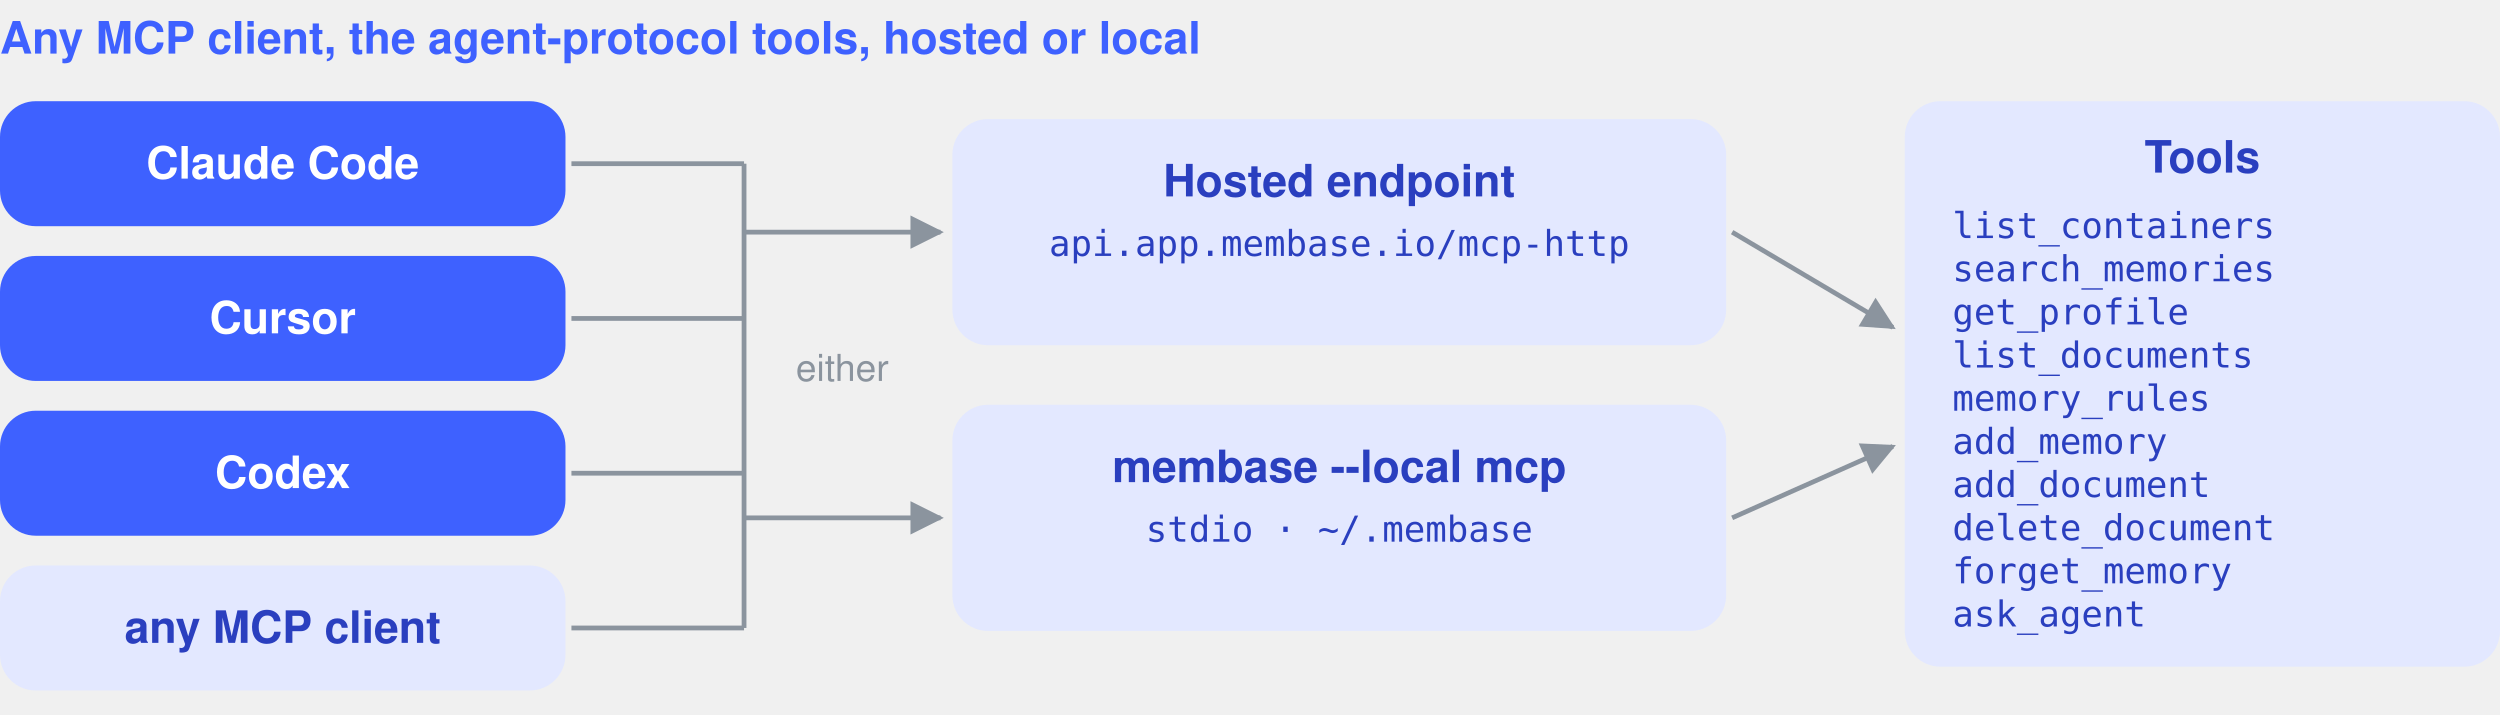
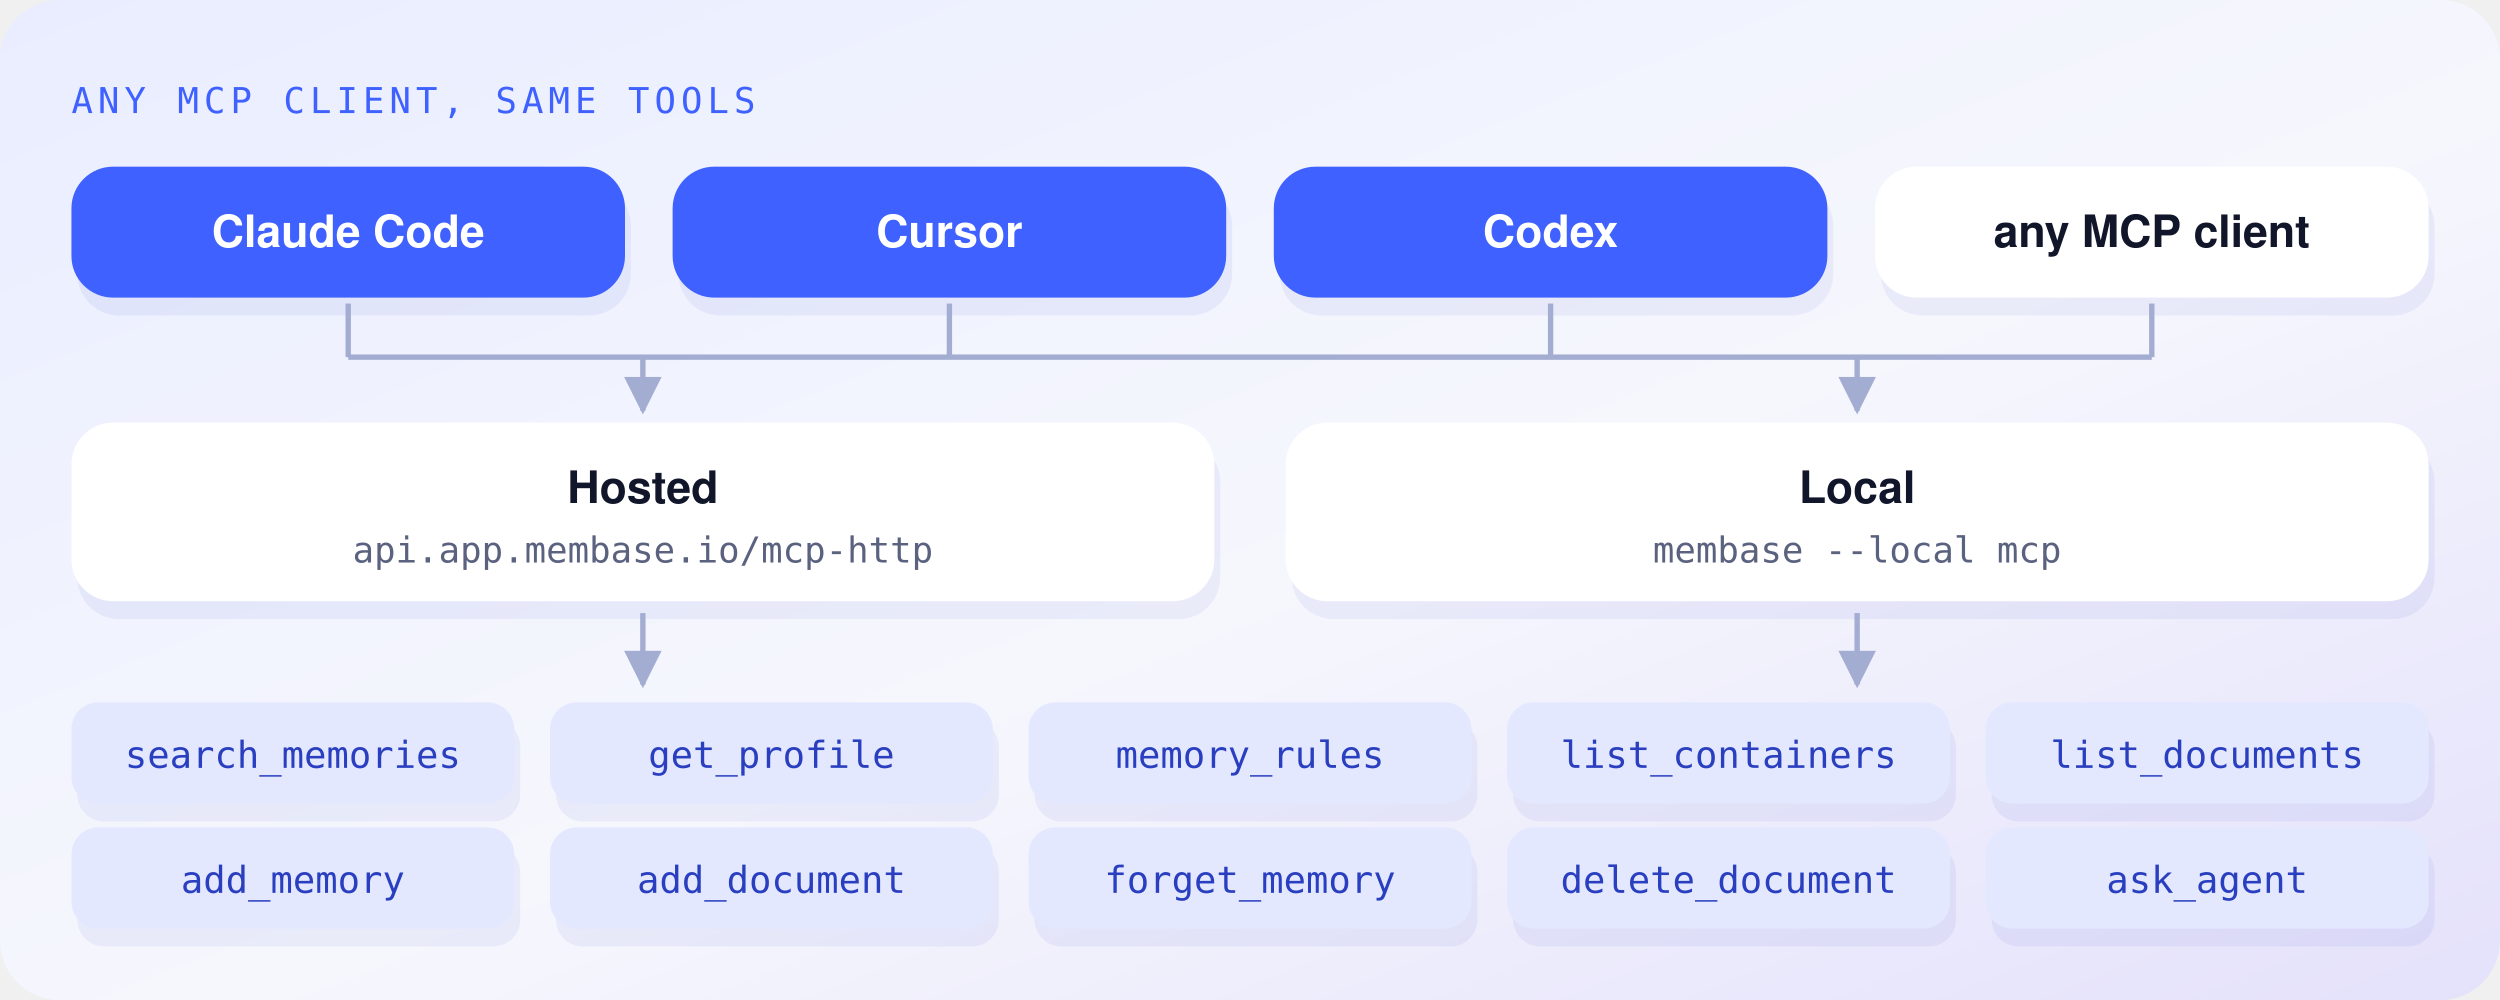
- <svg xmlns="http://www.w3.org/2000/svg" width="840" height="240" viewBox="0 0 840 240" role="img" aria-label="MCP clients, hosted or local server, same tools">
+ <svg xmlns="http://www.w3.org/2000/svg" width="840" height="336" viewBox="0 0 840 336" role="img" aria-label="MCP clients, hosted or local server, same tools">
  <defs>
    <marker id="a" viewBox="0 0 10 10" refX="9" refY="5" markerWidth="7" markerHeight="7" orient="auto-start-reverse">
-       <path d="M0 0L10 5L0 10z" fill="#8B949E" />
+       <path d="M0 0L10 5L0 10z" fill="#A3ACD1" />
    </marker>
+     <linearGradient id="p" x1="0" y1="0" x2="1" y2="1">
+       <stop offset="0" stop-color="#E9EDFF" />
+       <stop offset=".55" stop-color="#F6F7FD" />
+       <stop offset="1" stop-color="#E4E1FB" />
+     </linearGradient>
  </defs>
-   <style>text{font-family:-apple-system, BlinkMacSystemFont, "Segoe UI", Helvetica, Arial, sans-serif;fill:#8B949E} .t{font-size:15px;font-weight:600;fill:#3E61FF} .h{font-size:15px;font-weight:700} .s{font-size:12.5px} .m{font-family:ui-monospace, SFMono-Regular, Menlo, Consolas, monospace;font-size:12px} .w{fill:#FFFFFF} .k{fill:#2A3FBF}</style>
-   <text class="t" x="0" y="18">Any MCP client, the agent-protocol tools, hosted or local</text>
-   <rect x="0" y="34" width="190" height="42" rx="12" fill="#3E61FF" />
-   <text class="h w" x="95.0" y="60.0" text-anchor="middle">Claude Code</text>
-   <rect x="0" y="86" width="190" height="42" rx="12" fill="#3E61FF" />
-   <text class="h w" x="95.0" y="112.0" text-anchor="middle">Cursor</text>
-   <rect x="0" y="138" width="190" height="42" rx="12" fill="#3E61FF" />
-   <text class="h w" x="95.0" y="164.0" text-anchor="middle">Codex</text>
-   <rect x="0" y="190" width="190" height="42" rx="12" fill="#E3E8FF" />
-   <text class="h k" x="95.0" y="216.0" text-anchor="middle">any MCP client</text>
-   <rect x="320" y="40" width="260" height="76" rx="12" fill="#E3E8FF" />
-   <text class="h k" x="450.0" y="66" text-anchor="middle">Hosted endpoint</text>
-   <text class="m k" x="450.0" y="86" text-anchor="middle">api.app.membase.io/mcp-http</text>
-   <rect x="320" y="136" width="260" height="76" rx="12" fill="#E3E8FF" />
-   <text class="h k" x="450.0" y="162" text-anchor="middle">membase --local mcp</text>
-   <text class="m k" x="450.0" y="182" text-anchor="middle">stdio · ~/.membase</text>
-   <line x1="192" y1="55" x2="250" y2="55" stroke="#8B949E" stroke-width="1.6" />
-   <line x1="192" y1="107" x2="250" y2="107" stroke="#8B949E" stroke-width="1.6" />
-   <line x1="192" y1="159" x2="250" y2="159" stroke="#8B949E" stroke-width="1.6" />
-   <line x1="192" y1="211" x2="250" y2="211" stroke="#8B949E" stroke-width="1.6" />
-   <line x1="250" y1="55" x2="250" y2="211" stroke="#8B949E" stroke-width="1.6" />
-   <line x1="250" y1="78" x2="316" y2="78" stroke="#8B949E" stroke-width="1.6" marker-end="url(#a)" />
-   <line x1="250" y1="174" x2="316" y2="174" stroke="#8B949E" stroke-width="1.6" marker-end="url(#a)" />
-   <text class="s" x="283" y="128" text-anchor="middle">either</text>
-   <rect x="640" y="34" width="200" height="190" rx="12" fill="#E3E8FF" />
-   <text class="h k" x="740" y="58" text-anchor="middle">Tools</text>
-   <text class="m k" x="656" y="80.0">list_containers</text>
-   <text class="m k" x="656" y="94.5">search_memories</text>
-   <text class="m k" x="656" y="109.0">get_profile</text>
-   <text class="m k" x="656" y="123.5">list_documents</text>
-   <text class="m k" x="656" y="138.0">memory_rules</text>
-   <text class="m k" x="656" y="152.5">add_memory</text>
-   <text class="m k" x="656" y="167.0">add_document</text>
-   <text class="m k" x="656" y="181.5">delete_document</text>
-   <text class="m k" x="656" y="196.0">forget_memory</text>
-   <text class="m k" x="656" y="210.5">ask_agent</text>
-   <line x1="582" y1="78" x2="636" y2="110" stroke="#8B949E" stroke-width="1.6" marker-end="url(#a)" />
-   <line x1="582" y1="174" x2="636" y2="150" stroke="#8B949E" stroke-width="1.6" marker-end="url(#a)" />
+   <style>text{font-family:-apple-system, BlinkMacSystemFont, "Segoe UI", Helvetica, Arial, sans-serif}</style>
+   <rect width="840" height="336" rx="20" fill="url(#p)" />
+   <text x="24" y="38" style="font-family:ui-monospace, SFMono-Regular, Menlo, Consolas, monospace;font-size:12px;letter-spacing:.14em;fill:#3E61FF">ANY MCP CLIENT, SAME TOOLS</text>
+   <rect x="26.0" y="62" width="186.0" height="44" rx="14" fill="#2A3FBF" opacity=".07" />
+   <rect x="24.0" y="56" width="186.0" height="44" rx="14" fill="#3E61FF" />
+   <text x="117.0" y="83.0" text-anchor="middle" style="font-size:15px;font-weight:700;fill:#FFFFFF">Claude Code</text>
+   <line x1="117.0" y1="102" x2="117.0" y2="120" stroke="#A3ACD1" stroke-width="1.8" />
+   <rect x="228.0" y="62" width="186.0" height="44" rx="14" fill="#2A3FBF" opacity=".07" />
+   <rect x="226.0" y="56" width="186.0" height="44" rx="14" fill="#3E61FF" />
+   <text x="319.0" y="83.0" text-anchor="middle" style="font-size:15px;font-weight:700;fill:#FFFFFF">Cursor</text>
+   <line x1="319.0" y1="102" x2="319.0" y2="120" stroke="#A3ACD1" stroke-width="1.8" />
+   <rect x="430.0" y="62" width="186.0" height="44" rx="14" fill="#2A3FBF" opacity=".07" />
+   <rect x="428.0" y="56" width="186.0" height="44" rx="14" fill="#3E61FF" />
+   <text x="521.0" y="83.0" text-anchor="middle" style="font-size:15px;font-weight:700;fill:#FFFFFF">Codex</text>
+   <line x1="521.0" y1="102" x2="521.0" y2="120" stroke="#A3ACD1" stroke-width="1.8" />
+   <rect x="632.0" y="62" width="186.0" height="44" rx="14" fill="#2A3FBF" opacity=".07" />
+   <rect x="630.0" y="56" width="186.0" height="44" rx="14" fill="#FFFFFF" />
+   <text x="723.0" y="83.0" text-anchor="middle" style="font-size:15px;font-weight:700;fill:#12162B">any MCP client</text>
+   <line x1="723.0" y1="102" x2="723.0" y2="120" stroke="#A3ACD1" stroke-width="1.8" />
+   <line x1="117.0" y1="120" x2="723.0" y2="120" stroke="#A3ACD1" stroke-width="1.8" />
+   <line x1="216.0" y1="120" x2="216.0" y2="138" stroke="#A3ACD1" stroke-width="1.8" marker-end="url(#a)" />
+   <rect x="26.0" y="148" width="384.0" height="60" rx="14" fill="#2A3FBF" opacity=".07" />
+   <rect x="24.0" y="142" width="384.0" height="60" rx="14" fill="#FFFFFF" />
+   <text x="216.0" y="169.0" text-anchor="middle" style="font-size:15px;font-weight:700;fill:#12162B">Hosted</text>
+   <text x="216.0" y="189.0" text-anchor="middle" style="font-family:ui-monospace, SFMono-Regular, Menlo, Consolas, monospace;font-size:12px;fill:#5B6280">api.app.membase.io/mcp-http</text>
+   <line x1="216.0" y1="206" x2="216.0" y2="230" stroke="#A3ACD1" stroke-width="1.8" marker-end="url(#a)" />
+   <line x1="624.0" y1="120" x2="624.0" y2="138" stroke="#A3ACD1" stroke-width="1.8" marker-end="url(#a)" />
+   <rect x="434.0" y="148" width="384.0" height="60" rx="14" fill="#2A3FBF" opacity=".07" />
+   <rect x="432.0" y="142" width="384.0" height="60" rx="14" fill="#FFFFFF" />
+   <text x="624.0" y="169.0" text-anchor="middle" style="font-size:15px;font-weight:700;fill:#12162B">Local</text>
+   <text x="624.0" y="189.0" text-anchor="middle" style="font-family:ui-monospace, SFMono-Regular, Menlo, Consolas, monospace;font-size:12px;fill:#5B6280">membase --local mcp</text>
+   <line x1="624.0" y1="206" x2="624.0" y2="230" stroke="#A3ACD1" stroke-width="1.8" marker-end="url(#a)" />
+   <rect x="26.0" y="242" width="148.8" height="34" rx="9" fill="#2A3FBF" opacity=".07" />
+   <rect x="24.0" y="236" width="148.8" height="34" rx="9" fill="#E3E8FF" />
+   <text x="98.4" y="258" text-anchor="middle" style="font-family:ui-monospace, SFMono-Regular, Menlo, Consolas, monospace;font-size:12.5px;fill:#2A3FBF">search_memories</text>
+   <rect x="186.8" y="242" width="148.8" height="34" rx="9" fill="#2A3FBF" opacity=".07" />
+   <rect x="184.8" y="236" width="148.8" height="34" rx="9" fill="#E3E8FF" />
+   <text x="259.2" y="258" text-anchor="middle" style="font-family:ui-monospace, SFMono-Regular, Menlo, Consolas, monospace;font-size:12.5px;fill:#2A3FBF">get_profile</text>
+   <rect x="347.6" y="242" width="148.8" height="34" rx="9" fill="#2A3FBF" opacity=".07" />
+   <rect x="345.6" y="236" width="148.8" height="34" rx="9" fill="#E3E8FF" />
+   <text x="420.0" y="258" text-anchor="middle" style="font-family:ui-monospace, SFMono-Regular, Menlo, Consolas, monospace;font-size:12.5px;fill:#2A3FBF">memory_rules</text>
+   <rect x="508.4" y="242" width="148.8" height="34" rx="9" fill="#2A3FBF" opacity=".07" />
+   <rect x="506.4" y="236" width="148.8" height="34" rx="9" fill="#E3E8FF" />
+   <text x="580.8" y="258" text-anchor="middle" style="font-family:ui-monospace, SFMono-Regular, Menlo, Consolas, monospace;font-size:12.5px;fill:#2A3FBF">list_containers</text>
+   <rect x="669.2" y="242" width="148.8" height="34" rx="9" fill="#2A3FBF" opacity=".07" />
+   <rect x="667.2" y="236" width="148.8" height="34" rx="9" fill="#E3E8FF" />
+   <text x="741.6" y="258" text-anchor="middle" style="font-family:ui-monospace, SFMono-Regular, Menlo, Consolas, monospace;font-size:12.5px;fill:#2A3FBF">list_documents</text>
+   <rect x="26.0" y="284" width="148.8" height="34" rx="9" fill="#2A3FBF" opacity=".07" />
+   <rect x="24.0" y="278" width="148.8" height="34" rx="9" fill="#E3E8FF" />
+   <text x="98.4" y="300" text-anchor="middle" style="font-family:ui-monospace, SFMono-Regular, Menlo, Consolas, monospace;font-size:12.5px;fill:#2A3FBF">add_memory</text>
+   <rect x="186.8" y="284" width="148.8" height="34" rx="9" fill="#2A3FBF" opacity=".07" />
+   <rect x="184.8" y="278" width="148.8" height="34" rx="9" fill="#E3E8FF" />
+   <text x="259.2" y="300" text-anchor="middle" style="font-family:ui-monospace, SFMono-Regular, Menlo, Consolas, monospace;font-size:12.5px;fill:#2A3FBF">add_document</text>
+   <rect x="347.6" y="284" width="148.8" height="34" rx="9" fill="#2A3FBF" opacity=".07" />
+   <rect x="345.6" y="278" width="148.8" height="34" rx="9" fill="#E3E8FF" />
+   <text x="420.0" y="300" text-anchor="middle" style="font-family:ui-monospace, SFMono-Regular, Menlo, Consolas, monospace;font-size:12.5px;fill:#2A3FBF">forget_memory</text>
+   <rect x="508.4" y="284" width="148.8" height="34" rx="9" fill="#2A3FBF" opacity=".07" />
+   <rect x="506.4" y="278" width="148.8" height="34" rx="9" fill="#E3E8FF" />
+   <text x="580.8" y="300" text-anchor="middle" style="font-family:ui-monospace, SFMono-Regular, Menlo, Consolas, monospace;font-size:12.5px;fill:#2A3FBF">delete_document</text>
+   <rect x="669.2" y="284" width="148.8" height="34" rx="9" fill="#2A3FBF" opacity=".07" />
+   <rect x="667.2" y="278" width="148.8" height="34" rx="9" fill="#E3E8FF" />
+   <text x="741.6" y="300" text-anchor="middle" style="font-family:ui-monospace, SFMono-Regular, Menlo, Consolas, monospace;font-size:12.5px;fill:#2A3FBF">ask_agent</text>
</svg>
